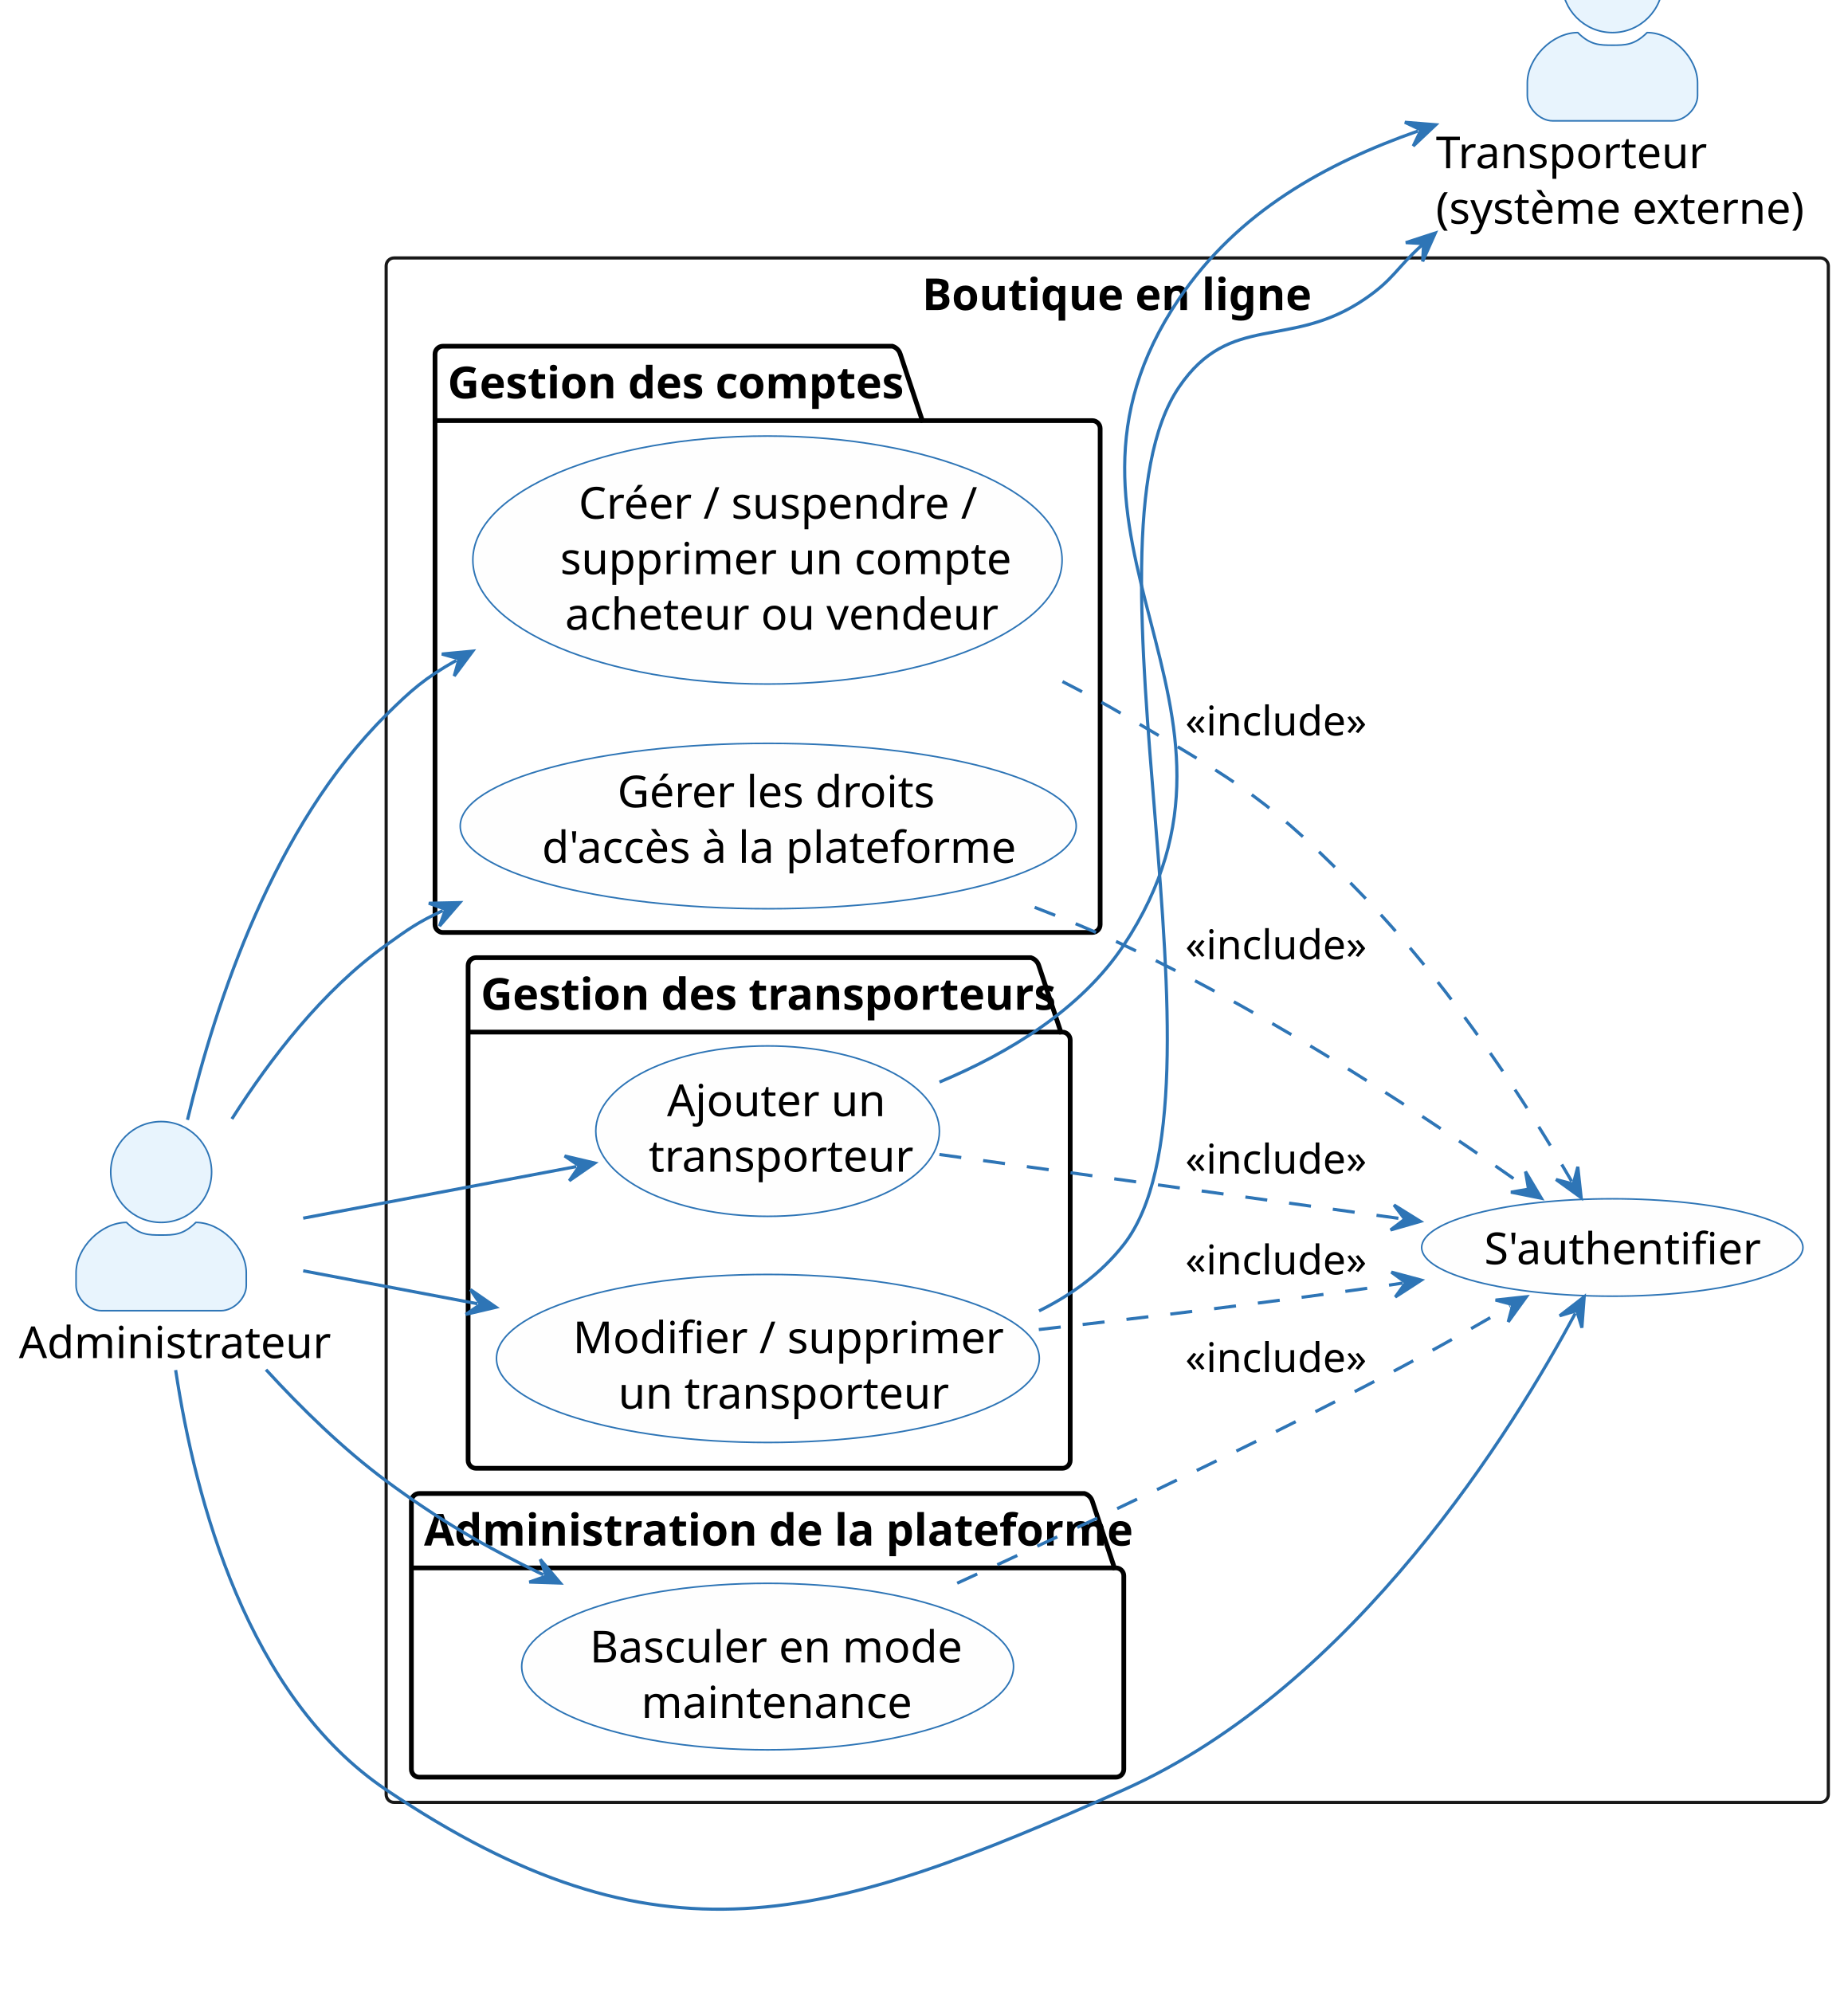
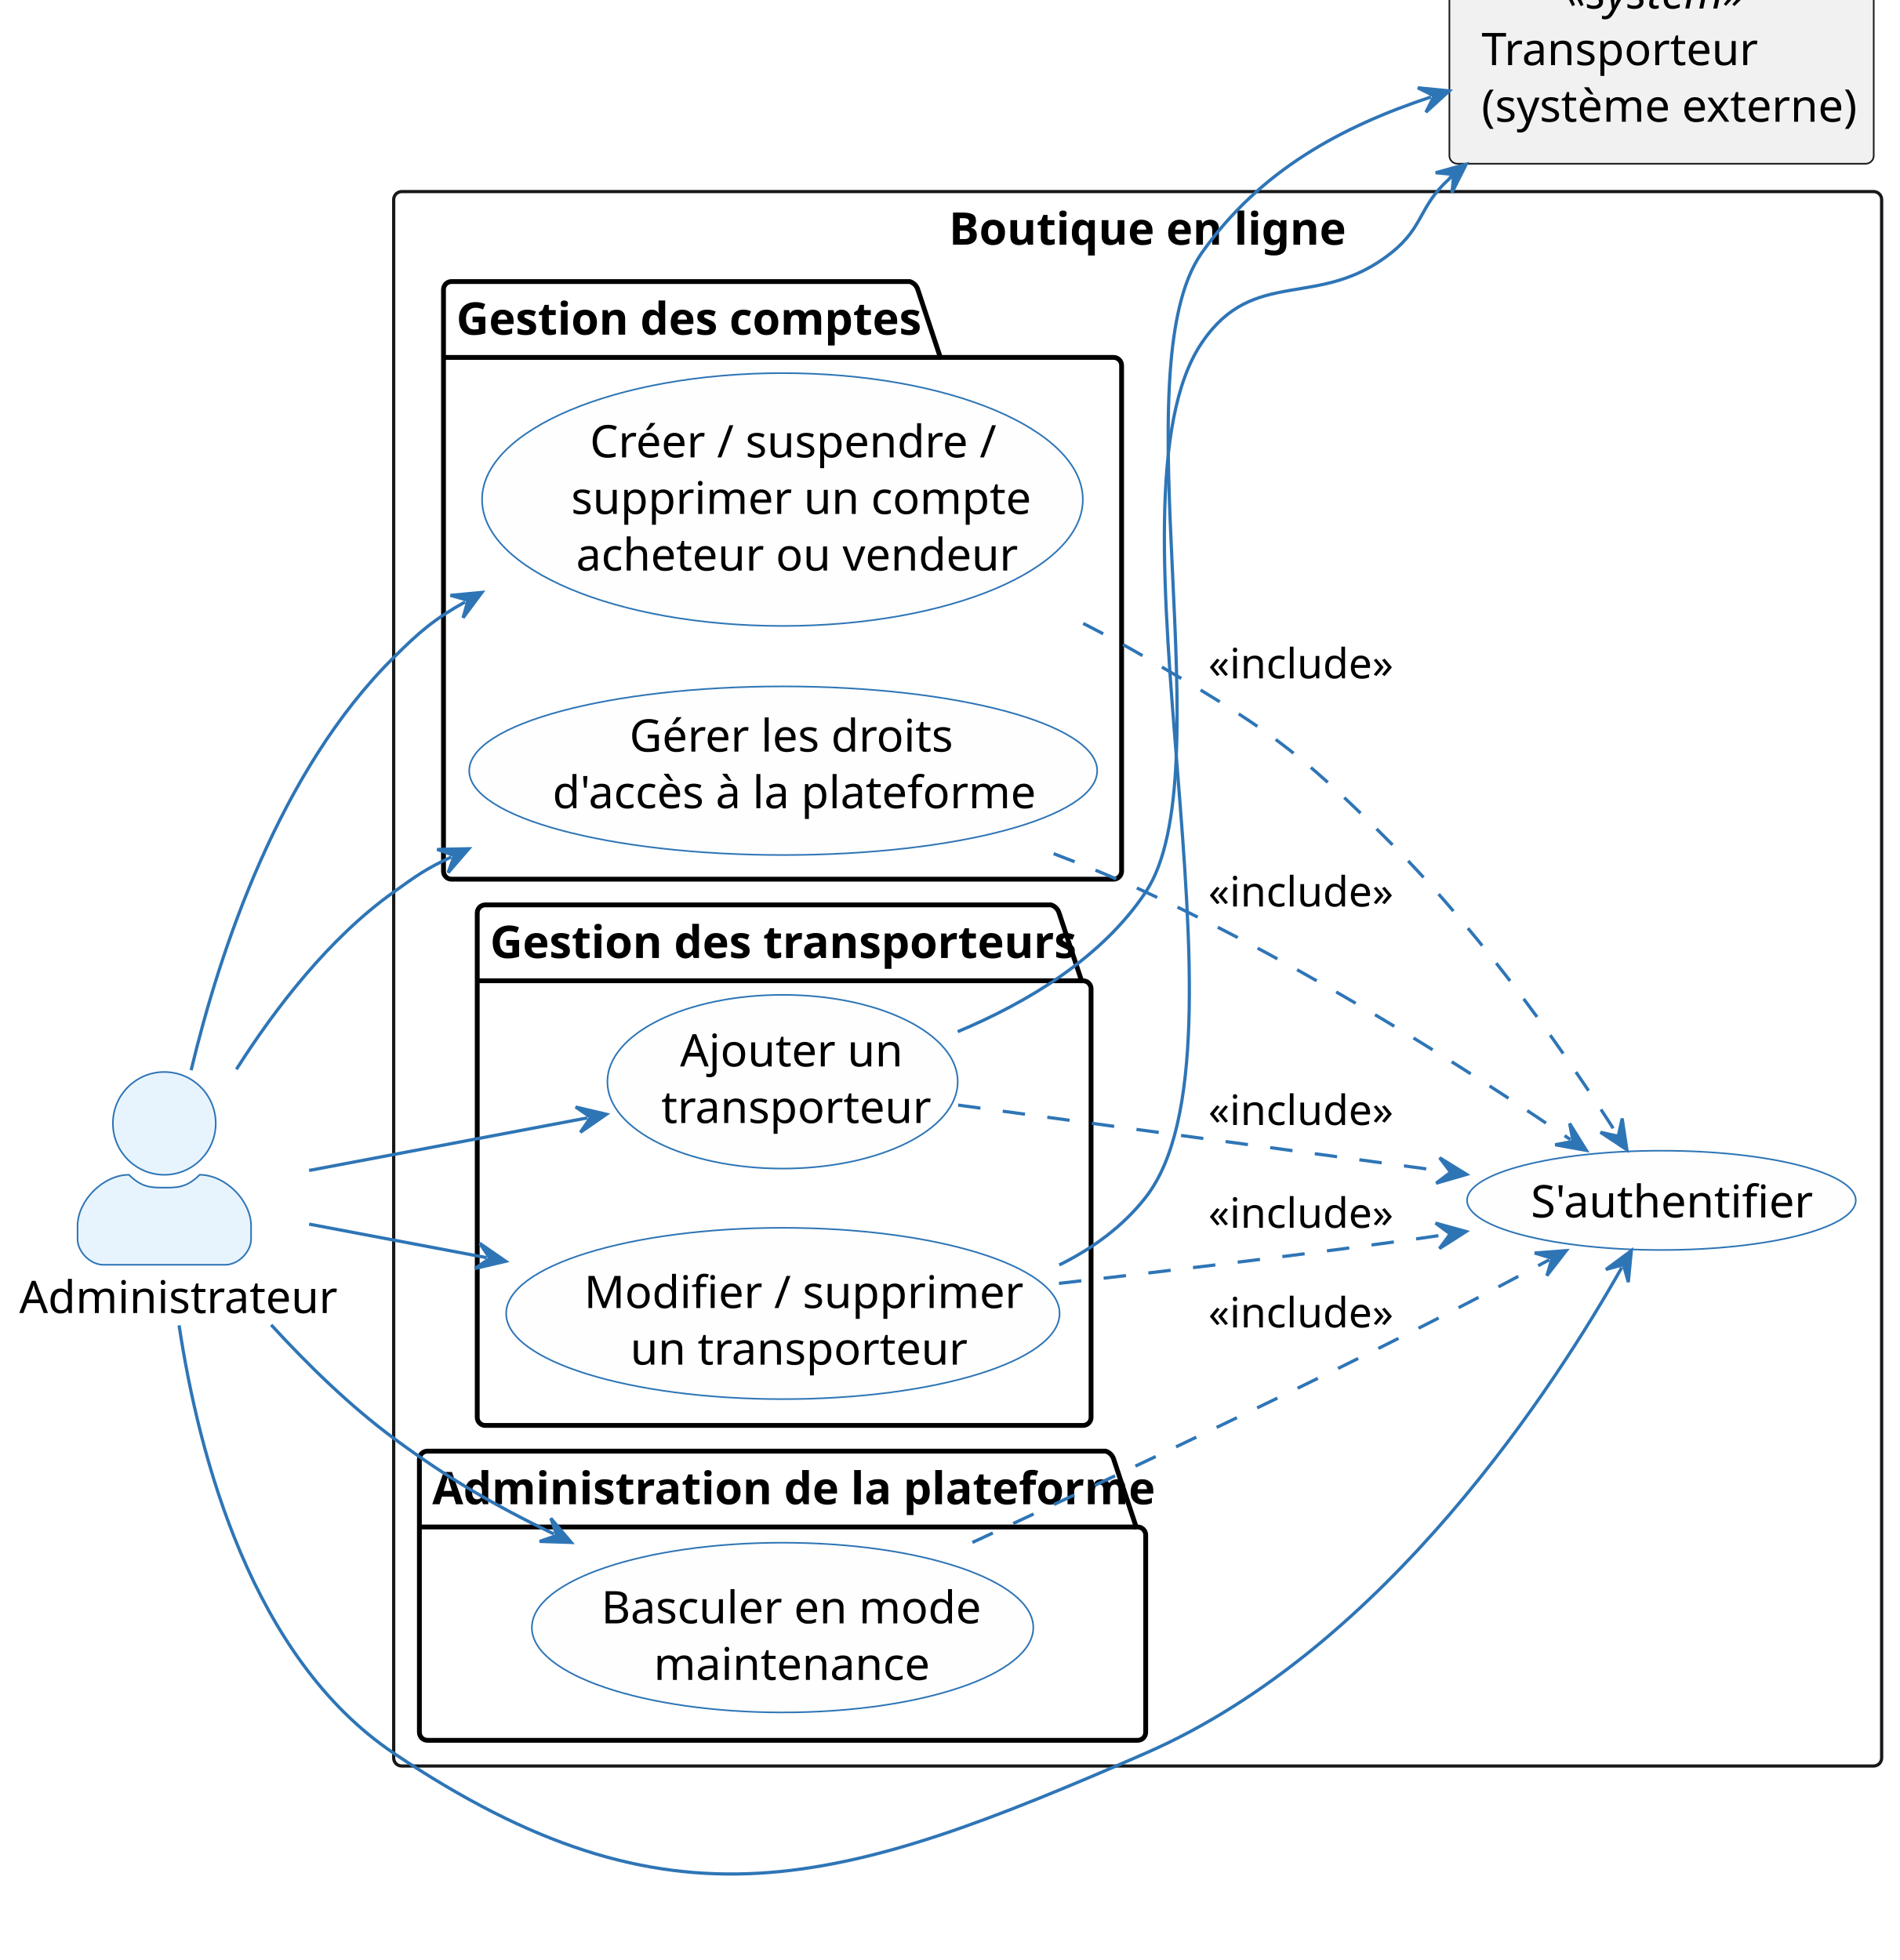
- <svg xmlns="http://www.w3.org/2000/svg" contentStyleType="text/css" data-diagram-type="DESCRIPTION" height="632px" preserveAspectRatio="none" style="width:586px;height:632px;background:#FFFFFF;" version="1.1" viewBox="0 0 586 632" width="586px" zoomAndPan="magnify">
+ <svg xmlns="http://www.w3.org/2000/svg" contentStyleType="text/css" data-diagram-type="DESCRIPTION" height="610px" preserveAspectRatio="none" style="width:591px;height:610px;background:#FFFFFF;" version="1.1" viewBox="0 0 591 610" width="591px" zoomAndPan="magnify">
  <defs />
  <g>
    <g class="cluster" data-qualified-name="Boutique en ligne" data-source-line="17" id="ent0004">
-       <rect fill="none" height="490" rx="2.5" ry="2.5" style="stroke:#181818;stroke-width:1;" width="457.5" x="122.5" y="81.84" />
-       <text fill="#000000" font-family="sans-serif" font-size="14" font-weight="bold" lengthAdjust="spacing" textLength="117.441" x="292.529" y="98.373">Boutique en ligne</text>
+       <rect fill="none" height="490" rx="2.5" ry="2.5" style="stroke:#181818;stroke-width:1;" width="463" x="122.5" y="59.626" />
+       <text fill="#000000" font-family="sans-serif" font-size="14" font-weight="bold" lengthAdjust="spacing" textLength="117.441" x="295.279" y="76.159">Boutique en ligne</text>
    </g>
    <g class="cluster" data-qualified-name="Boutique en ligne.Gestion des comptes" data-source-line="19" id="ent0006">
-       <path d="M140.5,109.84 L283.093,109.84 A3.75,3.75 0 0 1 285.593,112.34 L292.593,133.449 L346.5,133.449 A2.5,2.5 0 0 1 349,135.949 L349,293.34 A2.5,2.5 0 0 1 346.5,295.84 L140.5,295.84 A2.5,2.5 0 0 1 138,293.34 L138,112.34 A2.5,2.5 0 0 1 140.5,109.84" fill="none" style="stroke:#000000;stroke-width:1.5;" />
-       <line style="stroke:#000000;stroke-width:1.5;" x1="138" x2="292.593" y1="133.449" y2="133.449" />
-       <text fill="#000000" font-family="sans-serif" font-size="14" font-weight="bold" lengthAdjust="spacing" textLength="141.593" x="142" y="126.373">Gestion des comptes</text>
+       <path d="M140.5,87.626 L283.093,87.626 A3.75,3.75 0 0 1 285.593,90.126 L292.593,111.235 L346.5,111.235 A2.5,2.5 0 0 1 349,113.735 L349,271.126 A2.5,2.5 0 0 1 346.5,273.626 L140.5,273.626 A2.5,2.5 0 0 1 138,271.126 L138,90.126 A2.5,2.5 0 0 1 140.5,87.626" fill="none" style="stroke:#000000;stroke-width:1.5;" />
+       <line style="stroke:#000000;stroke-width:1.5;" x1="138" x2="292.593" y1="111.235" y2="111.235" />
+       <text fill="#000000" font-family="sans-serif" font-size="14" font-weight="bold" lengthAdjust="spacing" textLength="141.593" x="142" y="104.159">Gestion des comptes</text>
    </g>
    <g class="cluster" data-qualified-name="Boutique en ligne.Gestion des transporteurs" data-source-line="23" id="ent0009">
-       <path d="M151,303.84 L327.041,303.84 A3.75,3.75 0 0 1 329.541,306.34 L336.541,327.449 L337,327.449 A2.5,2.5 0 0 1 339.5,329.949 L339.5,463.34 A2.5,2.5 0 0 1 337,465.84 L151,465.84 A2.5,2.5 0 0 1 148.5,463.34 L148.5,306.34 A2.5,2.5 0 0 1 151,303.84" fill="none" style="stroke:#000000;stroke-width:1.5;" />
-       <line style="stroke:#000000;stroke-width:1.5;" x1="148.5" x2="336.541" y1="327.449" y2="327.449" />
-       <text fill="#000000" font-family="sans-serif" font-size="14" font-weight="bold" lengthAdjust="spacing" textLength="175.041" x="152.5" y="320.373">Gestion des transporteurs</text>
+       <path d="M151,281.626 L327.041,281.626 A3.75,3.75 0 0 1 329.541,284.126 L336.541,305.235 L337,305.235 A2.5,2.5 0 0 1 339.5,307.735 L339.5,441.126 A2.5,2.5 0 0 1 337,443.626 L151,443.626 A2.5,2.5 0 0 1 148.5,441.126 L148.5,284.126 A2.5,2.5 0 0 1 151,281.626" fill="none" style="stroke:#000000;stroke-width:1.5;" />
+       <line style="stroke:#000000;stroke-width:1.5;" x1="148.5" x2="336.541" y1="305.235" y2="305.235" />
+       <text fill="#000000" font-family="sans-serif" font-size="14" font-weight="bold" lengthAdjust="spacing" textLength="175.041" x="152.5" y="298.159">Gestion des transporteurs</text>
    </g>
    <g class="cluster" data-qualified-name="Boutique en ligne.Administration de la plateforme" data-source-line="27" id="ent0012">
-       <path d="M133,473.84 L344.034,473.84 A3.75,3.75 0 0 1 346.534,476.34 L353.534,497.449 L354,497.449 A2.5,2.5 0 0 1 356.5,499.949 L356.5,561.34 A2.5,2.5 0 0 1 354,563.84 L133,563.84 A2.5,2.5 0 0 1 130.5,561.34 L130.5,476.34 A2.5,2.5 0 0 1 133,473.84" fill="none" style="stroke:#000000;stroke-width:1.5;" />
-       <line style="stroke:#000000;stroke-width:1.5;" x1="130.5" x2="353.534" y1="497.449" y2="497.449" />
-       <text fill="#000000" font-family="sans-serif" font-size="14" font-weight="bold" lengthAdjust="spacing" textLength="210.034" x="134.5" y="490.373">Administration de la plateforme</text>
+       <path d="M133,451.626 L344.034,451.626 A3.75,3.75 0 0 1 346.534,454.126 L353.534,475.235 L354,475.235 A2.5,2.5 0 0 1 356.5,477.735 L356.5,539.126 A2.5,2.5 0 0 1 354,541.626 L133,541.626 A2.5,2.5 0 0 1 130.5,539.126 L130.5,454.126 A2.5,2.5 0 0 1 133,451.626" fill="none" style="stroke:#000000;stroke-width:1.5;" />
+       <line style="stroke:#000000;stroke-width:1.5;" x1="130.5" x2="353.534" y1="475.235" y2="475.235" />
+       <text fill="#000000" font-family="sans-serif" font-size="14" font-weight="bold" lengthAdjust="spacing" textLength="210.034" x="134.5" y="468.159">Administration de la plateforme</text>
    </g>
    <g class="entity" data-qualified-name="Admin" data-source-line="14" id="ent0002">
-       <ellipse cx="51.127" cy="371.84" fill="#E8F4FD" rx="16" ry="16" style="stroke:#2E75B6;stroke-width:0.5;" />
-       <path d="M51.127,391.84 C55.127,391.84 58.127,391.84 62.127,387.84 C70.127,387.84 78.127,395.84 78.127,403.84 L78.127,407.84 C78.127,411.84 74.127,415.84 70.127,415.84 L32.127,415.84 C28.127,415.84 24.127,411.84 24.127,407.84 L24.127,403.84 C24.127,395.84 32.127,387.84 40.127,387.84 C44.127,391.84 47.127,391.84 51.127,391.84" fill="#E8F4FD" style="stroke:#2E75B6;stroke-width:0.5;" />
-       <text fill="#000000" font-family="sans-serif" font-size="14" lengthAdjust="spacing" textLength="90.255" x="6" y="430.873">Administrateur</text>
+       <ellipse cx="51.127" cy="349.626" fill="#E8F4FD" rx="16" ry="16" style="stroke:#2E75B6;stroke-width:0.5;" />
+       <path d="M51.127,369.626 C55.127,369.626 58.127,369.626 62.127,365.626 C70.127,365.626 78.127,373.626 78.127,381.626 L78.127,385.626 C78.127,389.626 74.127,393.626 70.127,393.626 L32.127,393.626 C28.127,393.626 24.127,389.626 24.127,385.626 L24.127,381.626 C24.127,373.626 32.127,365.626 40.127,365.626 C44.127,369.626 47.127,369.626 51.127,369.626" fill="#E8F4FD" style="stroke:#2E75B6;stroke-width:0.5;" />
+       <text fill="#000000" font-family="sans-serif" font-size="14" lengthAdjust="spacing" textLength="90.255" x="6" y="408.659">Administrateur</text>
    </g>
    <g class="entity" data-qualified-name="Carrier" data-source-line="15" id="ent0003">
-       <ellipse cx="511.517" cy="-5.66" fill="#E8F4FD" rx="16" ry="16" style="stroke:#2E75B6;stroke-width:0.5;" />
-       <path d="M511.517,14.34 C515.517,14.34 518.517,14.34 522.517,10.34 C530.517,10.34 538.517,18.34 538.517,26.34 L538.517,30.34 C538.517,34.34 534.517,38.34 530.517,38.34 L492.517,38.34 C488.517,38.34 484.517,34.34 484.517,30.34 L484.517,26.34 C484.517,18.34 492.517,10.34 500.517,10.34 C504.517,14.34 507.517,14.34 511.517,14.34" fill="#E8F4FD" style="stroke:#2E75B6;stroke-width:0.5;" />
-       <text fill="#000000" font-family="sans-serif" font-size="14" lengthAdjust="spacing" textLength="80.144" x="455.5" y="53.373">Transporteur</text>
-       <text fill="#000000" font-family="sans-serif" font-size="14" lengthAdjust="spacing" textLength="112.034" x="455.5" y="70.983">(système externe)</text>
+       <rect fill="#F1F1F1" height="72.828" rx="2.5" ry="2.5" style="stroke:#181818;stroke-width:0.5;" width="132.034" x="451" y="-21.874" />
+       <text fill="#000000" font-family="sans-serif" font-size="14" font-style="italic" lengthAdjust="spacing" textLength="59.91" x="487.062" y="2.659">«system»</text>
+       <text fill="#000000" font-family="sans-serif" font-size="14" lengthAdjust="spacing" textLength="80.144" x="461" y="20.268">Transporteur</text>
+       <text fill="#000000" font-family="sans-serif" font-size="14" lengthAdjust="spacing" textLength="112.034" x="461" y="37.878">(système externe)</text>
    </g>
    <g class="entity" data-qualified-name="Boutique en ligne.UC_A0" data-source-line="18" id="ent0005">
-       <ellipse cx="511.473" cy="395.792" fill="#FEFEFE" rx="60.473" ry="15.452" style="stroke:#2E75B6;stroke-width:0.5;" />
-       <text fill="#000000" font-family="sans-serif" font-size="14" lengthAdjust="spacing" textLength="81.279" x="470.834" y="401.096">S'authentifier</text>
+       <ellipse cx="516.973" cy="373.577" fill="#FEFEFE" rx="60.473" ry="15.452" style="stroke:#2E75B6;stroke-width:0.5;" />
+       <text fill="#000000" font-family="sans-serif" font-size="14" lengthAdjust="spacing" textLength="81.279" x="476.334" y="378.882">S'authentifier</text>
    </g>
    <g class="entity" data-qualified-name="Boutique en ligne.Gestion des comptes.UC_A1" data-source-line="20" id="ent0007">
-       <ellipse cx="243.466" cy="177.683" fill="#FEFEFE" rx="93.466" ry="39.343" style="stroke:#2E75B6;stroke-width:0.5;" />
-       <text fill="#000000" font-family="sans-serif" font-size="14" lengthAdjust="spacing" textLength="119.834" x="183.549" y="164.563">Créer / suspendre /</text>
-       <text fill="#000000" font-family="sans-serif" font-size="14" lengthAdjust="spacing" textLength="131.503" x="177.714" y="182.173">supprimer un compte</text>
-       <text fill="#000000" font-family="sans-serif" font-size="14" lengthAdjust="spacing" textLength="128.427" x="179.252" y="199.782">acheteur ou vendeur</text>
+       <ellipse cx="243.466" cy="155.468" fill="#FEFEFE" rx="93.466" ry="39.343" style="stroke:#2E75B6;stroke-width:0.5;" />
+       <text fill="#000000" font-family="sans-serif" font-size="14" lengthAdjust="spacing" textLength="119.834" x="183.549" y="142.349">Créer / suspendre /</text>
+       <text fill="#000000" font-family="sans-serif" font-size="14" lengthAdjust="spacing" textLength="131.503" x="177.714" y="159.958">supprimer un compte</text>
+       <text fill="#000000" font-family="sans-serif" font-size="14" lengthAdjust="spacing" textLength="128.427" x="179.252" y="177.568">acheteur ou vendeur</text>
    </g>
    <g class="entity" data-qualified-name="Boutique en ligne.Gestion des comptes.UC_A1b" data-source-line="21" id="ent0008">
-       <ellipse cx="243.705" cy="262.079" fill="#FEFEFE" rx="97.705" ry="26.239" style="stroke:#2E75B6;stroke-width:0.5;" />
-       <text fill="#000000" font-family="sans-serif" font-size="14" lengthAdjust="spacing" textLength="95.696" x="195.857" y="256.134">Gérer les droits</text>
-       <text fill="#000000" font-family="sans-serif" font-size="14" lengthAdjust="spacing" textLength="143.527" x="171.941" y="273.743">d'accès à la plateforme</text>
+       <ellipse cx="243.705" cy="239.864" fill="#FEFEFE" rx="97.705" ry="26.239" style="stroke:#2E75B6;stroke-width:0.5;" />
+       <text fill="#000000" font-family="sans-serif" font-size="14" lengthAdjust="spacing" textLength="95.696" x="195.857" y="233.919">Gérer les droits</text>
+       <text fill="#000000" font-family="sans-serif" font-size="14" lengthAdjust="spacing" textLength="143.527" x="171.941" y="251.529">d'accès à la plateforme</text>
    </g>
    <g class="entity" data-qualified-name="Boutique en ligne.Gestion des transporteurs.UC_A2a" data-source-line="24" id="ent0010">
-       <ellipse cx="243.507" cy="358.872" fill="#FEFEFE" rx="54.507" ry="27.032" style="stroke:#2E75B6;stroke-width:0.5;" />
-       <text fill="#000000" font-family="sans-serif" font-size="14" lengthAdjust="spacing" textLength="63.82" x="211.597" y="354.117">Ajouter un</text>
-       <text fill="#000000" font-family="sans-serif" font-size="14" lengthAdjust="spacing" textLength="75.482" x="205.766" y="371.726">transporteur</text>
+       <ellipse cx="243.507" cy="336.658" fill="#FEFEFE" rx="54.507" ry="27.032" style="stroke:#2E75B6;stroke-width:0.5;" />
+       <text fill="#000000" font-family="sans-serif" font-size="14" lengthAdjust="spacing" textLength="63.82" x="211.597" y="331.903">Ajouter un</text>
+       <text fill="#000000" font-family="sans-serif" font-size="14" lengthAdjust="spacing" textLength="75.482" x="205.766" y="349.512">transporteur</text>
    </g>
    <g class="entity" data-qualified-name="Boutique en ligne.Gestion des transporteurs.UC_A2b" data-source-line="25" id="ent0011">
-       <ellipse cx="243.6" cy="430.999" fill="#FEFEFE" rx="86.1" ry="26.659" style="stroke:#2E75B6;stroke-width:0.5;" />
-       <text fill="#000000" font-family="sans-serif" font-size="14" lengthAdjust="spacing" textLength="123.703" x="181.748" y="429.308">Modifier / supprimer</text>
-       <text fill="#000000" font-family="sans-serif" font-size="14" lengthAdjust="spacing" textLength="94.944" x="196.128" y="446.917">un transporteur</text>
+       <ellipse cx="243.6" cy="408.785" fill="#FEFEFE" rx="86.1" ry="26.659" style="stroke:#2E75B6;stroke-width:0.5;" />
+       <text fill="#000000" font-family="sans-serif" font-size="14" lengthAdjust="spacing" textLength="123.703" x="181.748" y="407.094">Modifier / supprimer</text>
+       <text fill="#000000" font-family="sans-serif" font-size="14" lengthAdjust="spacing" textLength="94.944" x="196.128" y="424.703">un transporteur</text>
    </g>
    <g class="entity" data-qualified-name="Boutique en ligne.Administration de la plateforme.UC_A3" data-source-line="28" id="ent0013">
-       <ellipse cx="243.513" cy="528.753" fill="#FEFEFE" rx="78.013" ry="26.412" style="stroke:#2E75B6;stroke-width:0.5;" />
-       <text fill="#000000" font-family="sans-serif" font-size="14" lengthAdjust="spacing" textLength="112.841" x="187.093" y="527.433">Basculer en mode</text>
-       <text fill="#000000" font-family="sans-serif" font-size="14" lengthAdjust="spacing" textLength="80.165" x="203.431" y="545.042">maintenance</text>
+       <ellipse cx="243.513" cy="506.538" fill="#FEFEFE" rx="78.013" ry="26.412" style="stroke:#2E75B6;stroke-width:0.5;" />
+       <text fill="#000000" font-family="sans-serif" font-size="14" lengthAdjust="spacing" textLength="112.841" x="187.093" y="505.219">Basculer en mode</text>
+       <text fill="#000000" font-family="sans-serif" font-size="14" lengthAdjust="spacing" textLength="80.165" x="203.431" y="522.828">maintenance</text>
    </g>
    <g class="link" data-entity-1="ent0002" data-entity-2="ent0005" data-link-type="dependency" id="lnk14">
-       <polygon fill="#2E75B6" points="502.558,411.427,494.774,417.46,500.191,415.831,501.821,421.248,502.558,411.427" style="stroke:#2E75B6;stroke-width:1;" />
-       <path d="M55.725,434.689 C61.941,475.892 78.494,538.253 122.5,567.84 C208.807,625.867 261.551,610.274 356.5,567.84 C430.235,534.887 480.464,452.533 499.718,416.712" fill="none" style="stroke:#2E75B6;stroke-width:1;" />
+       <polygon fill="#2E75B6" points="507.617,389.23,499.705,395.095,505.156,393.582,506.669,399.033,507.617,389.23" style="stroke:#2E75B6;stroke-width:1;" />
+       <path d="M55.725,412.475 C61.941,453.678 78.494,516.039 122.5,545.626 C208.807,603.653 261.183,587.228 356.5,545.626 C431.708,512.8 484.385,430.311 504.663,394.452" fill="none" style="stroke:#2E75B6;stroke-width:1;" />
    </g>
    <g class="link" data-entity-1="ent0002" data-entity-2="ent0007" data-link-type="dependency" id="lnk15">
-       <polygon fill="#2E75B6" points="149.974,206.582,140.169,207.511,145.617,209.035,144.094,214.483,149.974,206.582" style="stroke:#2E75B6;stroke-width:1;" />
-       <path d="M59.473,355.292 C68.459,317.76 86.991,262.008 122.5,226.84 C130.494,218.923 134.715,215.172 144.746,209.525" fill="none" style="stroke:#2E75B6;stroke-width:1;" />
+       <polygon fill="#2E75B6" points="149.974,184.368,140.169,185.297,145.617,186.82,144.094,192.268,149.974,184.368" style="stroke:#2E75B6;stroke-width:1;" />
+       <path d="M59.473,333.077 C68.459,295.546 86.991,239.793 122.5,204.626 C130.494,196.708 134.715,192.957 144.746,187.311" fill="none" style="stroke:#2E75B6;stroke-width:1;" />
    </g>
    <g class="link" data-entity-1="ent0002" data-entity-2="ent0008" data-link-type="dependency" id="lnk16">
-       <polygon fill="#2E75B6" points="145.878,286.363,136.031,286.571,141.353,288.49,139.434,293.811,145.878,286.363" style="stroke:#2E75B6;stroke-width:1;" />
-       <path d="M73.561,355.009 C85.689,335.919 102.434,314.151 122.5,299.84 C129.706,294.701 132.204,292.789 140.448,288.915" fill="none" style="stroke:#2E75B6;stroke-width:1;" />
+       <polygon fill="#2E75B6" points="145.878,264.149,136.031,264.356,141.353,266.275,139.434,271.597,145.878,264.149" style="stroke:#2E75B6;stroke-width:1;" />
+       <path d="M73.561,332.795 C85.689,313.705 102.434,291.936 122.5,277.626 C129.706,272.487 132.204,270.575 140.448,266.701" fill="none" style="stroke:#2E75B6;stroke-width:1;" />
    </g>
    <g class="link" data-entity-1="ent0002" data-entity-2="ent0010" data-link-type="dependency" id="lnk17">
-       <polygon fill="#2E75B6" points="188.706,369.006,179.12,366.747,183.793,369.934,180.605,374.608,188.706,369.006" style="stroke:#2E75B6;stroke-width:1;" />
-       <path d="M96.183,386.49 C123.772,381.277 153.579,375.644 182.81,370.12" fill="none" style="stroke:#2E75B6;stroke-width:1;" />
+       <polygon fill="#2E75B6" points="188.706,346.791,179.12,344.532,183.793,347.72,180.605,352.393,188.706,346.791" style="stroke:#2E75B6;stroke-width:1;" />
+       <path d="M96.183,364.276 C123.772,359.063 153.579,353.43 182.81,347.906" fill="none" style="stroke:#2E75B6;stroke-width:1;" />
    </g>
    <g class="link" data-entity-1="ent0002" data-entity-2="ent0011" data-link-type="dependency" id="lnk18">
-       <polygon fill="#2E75B6" points="157.349,414.748,149.248,409.147,152.436,413.82,147.762,417.008,157.349,414.748" style="stroke:#2E75B6;stroke-width:1;" />
-       <path d="M96.183,403.19 C114.429,406.638 130.328,409.642 151.453,413.634" fill="none" style="stroke:#2E75B6;stroke-width:1;" />
+       <polygon fill="#2E75B6" points="157.349,392.534,149.248,386.933,152.436,391.606,147.762,394.793,157.349,392.534" style="stroke:#2E75B6;stroke-width:1;" />
+       <path d="M96.183,380.975 C114.429,384.423 130.328,387.428 151.453,391.42" fill="none" style="stroke:#2E75B6;stroke-width:1;" />
    </g>
    <g class="link" data-entity-1="ent0002" data-entity-2="ent0013" data-link-type="dependency" id="lnk19">
-       <polygon fill="#2E75B6" points="177.759,502.258,171.399,494.738,173.258,500.08,167.915,501.939,177.759,502.258" style="stroke:#2E75B6;stroke-width:1;" />
-       <path d="M84.382,434.545 C95.621,446.817 108.849,459.747 122.5,469.84 C139.301,482.261 153.719,490.628 172.357,499.645" fill="none" style="stroke:#2E75B6;stroke-width:1;" />
+       <polygon fill="#2E75B6" points="177.759,480.043,171.399,472.523,173.258,477.866,167.915,479.725,177.759,480.043" style="stroke:#2E75B6;stroke-width:1;" />
+       <path d="M84.382,412.331 C95.621,424.603 108.849,437.533 122.5,447.626 C139.301,460.047 153.719,468.414 172.357,477.43" fill="none" style="stroke:#2E75B6;stroke-width:1;" />
    </g>
    <g class="link" data-entity-1="ent0007" data-entity-2="ent0005" data-link-type="dependency" id="lnk20">
-       <polygon fill="#2E75B6" points="501.598,379.985,500.53,370.195,499.084,375.663,493.615,374.217,501.598,379.985" style="stroke:#2E75B6;stroke-width:1;" />
-       <path d="M337.056,216.239 C343.729,219.643 350.276,223.189 356.5,226.84 C393.301,248.43 403.427,254.084 433,284.84 C462.16,315.166 485.415,352.165 498.581,374.799" fill="none" style="stroke:#2E75B6;stroke-width:1;stroke-dasharray:7,7;" />
-       <text fill="#000000" font-family="sans-serif" font-size="13" lengthAdjust="spacing" textLength="55.656" x="376" y="233.335">«include»</text>
+       <polygon fill="#2E75B6" points="506.229,357.834,504.761,348.095,503.54,353.618,498.016,352.397,506.229,357.834" style="stroke:#2E75B6;stroke-width:1;" />
+       <path d="M337.056,194.024 C343.729,197.428 350.276,200.974 356.5,204.626 C393.301,226.216 402.93,232.355 433,262.626 C463.355,293.183 488.613,330.218 503.002,352.776" fill="none" style="stroke:#2E75B6;stroke-width:1;stroke-dasharray:7,7;" />
+       <text fill="#000000" font-family="sans-serif" font-size="13" lengthAdjust="spacing" textLength="55.656" x="376" y="211.121">«include»</text>
    </g>
    <g class="link" data-entity-1="ent0008" data-entity-2="ent0005" data-link-type="dependency" id="lnk21">
-       <polygon fill="#2E75B6" points="488.97,380.176,483.942,371.708,484.891,377.284,479.315,378.234,488.97,380.176" style="stroke:#2E75B6;stroke-width:1;" />
-       <path d="M328.224,287.865 C337.889,291.567 347.5,295.578 356.5,299.84 C406.33,323.437 455.103,356.163 484.075,376.706" fill="none" style="stroke:#2E75B6;stroke-width:1;stroke-dasharray:7,7;" />
-       <text fill="#000000" font-family="sans-serif" font-size="13" lengthAdjust="spacing" textLength="55.656" x="376" y="304.335">«include»</text>
+       <polygon fill="#2E75B6" points="493.61,358.025,488.416,349.657,489.475,355.214,483.918,356.272,493.61,358.025" style="stroke:#2E75B6;stroke-width:1;" />
+       <path d="M327.86,265.675 C337.637,269.385 347.373,273.391 356.5,277.626 C407.805,301.432 458.539,334.178 488.648,354.651" fill="none" style="stroke:#2E75B6;stroke-width:1;stroke-dasharray:7,7;" />
+       <text fill="#000000" font-family="sans-serif" font-size="13" lengthAdjust="spacing" textLength="55.656" x="376" y="282.121">«include»</text>
    </g>
    <g class="link" data-entity-1="ent0010" data-entity-2="ent0005" data-link-type="dependency" id="lnk22">
-       <polygon fill="#2E75B6" points="450.584,387.506,442.221,382.304,445.631,386.817,441.118,390.228,450.584,387.506" style="stroke:#2E75B6;stroke-width:1;" />
-       <path d="M298.009,366.283 C342.157,372.424 398.82,380.306 444.641,386.679" fill="none" style="stroke:#2E75B6;stroke-width:1;stroke-dasharray:7,7;" />
-       <text fill="#000000" font-family="sans-serif" font-size="13" lengthAdjust="spacing" textLength="55.656" x="376" y="372.335">«include»</text>
+       <polygon fill="#2E75B6" points="456.337,365.495,447.959,360.316,451.383,364.82,446.879,368.243,456.337,365.495" style="stroke:#2E75B6;stroke-width:1;" />
+       <path d="M298.14,343.936 C343.728,350.149 403.162,358.248 450.392,364.685" fill="none" style="stroke:#2E75B6;stroke-width:1;stroke-dasharray:7,7;" />
+       <text fill="#000000" font-family="sans-serif" font-size="13" lengthAdjust="spacing" textLength="55.656" x="376" y="350.121">«include»</text>
    </g>
    <g class="link" data-entity-1="ent0011" data-entity-2="ent0005" data-link-type="dependency" id="lnk23">
-       <polygon fill="#2E75B6" points="450.887,406.149,441.375,403.598,445.948,406.927,442.62,411.501,450.887,406.149" style="stroke:#2E75B6;stroke-width:1;" />
-       <path d="M329.537,421.829 C361.965,418.153 399.238,413.639 433,408.84 C438.808,408.014 438.925,408.034 444.961,407.082" fill="none" style="stroke:#2E75B6;stroke-width:1;stroke-dasharray:7,7;" />
-       <text fill="#000000" font-family="sans-serif" font-size="13" lengthAdjust="spacing" textLength="55.656" x="376" y="404.335">«include»</text>
+       <polygon fill="#2E75B6" points="456.198,383.279,446.703,380.664,451.254,384.024,447.894,388.575,456.198,383.279" style="stroke:#2E75B6;stroke-width:1;" />
+       <path d="M329.51,399.42 C361.934,395.721 399.213,391.241 433,386.626 C440.515,385.599 442.468,385.347 450.265,384.172" fill="none" style="stroke:#2E75B6;stroke-width:1;stroke-dasharray:7,7;" />
+       <text fill="#000000" font-family="sans-serif" font-size="13" lengthAdjust="spacing" textLength="55.656" x="376" y="382.121">«include»</text>
    </g>
    <g class="link" data-entity-1="ent0013" data-entity-2="ent0005" data-link-type="dependency" id="lnk24">
-       <polygon fill="#2E75B6" points="484.228,411.408,474.437,412.474,479.906,413.921,478.458,419.39,484.228,411.408" style="stroke:#2E75B6;stroke-width:1;" />
-       <path d="M303.644,502.302 C341.069,485.169 390.279,462.013 433,439.84 C450.303,430.86 464.161,423.076 479.041,414.424" fill="none" style="stroke:#2E75B6;stroke-width:1;stroke-dasharray:7,7;" />
-       <text fill="#000000" font-family="sans-serif" font-size="13" lengthAdjust="spacing" textLength="55.656" x="376" y="435.335">«include»</text>
+       <polygon fill="#2E75B6" points="487.361,389.228,477.54,389.97,482.958,391.597,481.331,397.015,487.361,389.228" style="stroke:#2E75B6;stroke-width:1;" />
+       <path d="M302.584,480.048 C340.025,462.708 389.639,439.341 433,417.626 C451.228,408.497 466.161,400.636 482.077,392.071" fill="none" style="stroke:#2E75B6;stroke-width:1;stroke-dasharray:7,7;" />
+       <text fill="#000000" font-family="sans-serif" font-size="13" lengthAdjust="spacing" textLength="55.656" x="376" y="413.121">«include»</text>
    </g>
    <g class="link" data-entity-1="ent0010" data-entity-2="ent0003" data-link-type="dependency" id="lnk25">
-       <polygon fill="#2E75B6" points="455.482,39.576,445.664,38.791,450.765,41.236,448.32,46.337,455.482,39.576" style="stroke:#2E75B6;stroke-width:1;" />
-       <path d="M298.033,343.31 C319.758,334.211 342.896,320.354 356.5,299.84 C407.037,223.631 322.824,170.621 374,94.84 C392.799,67.003 420.689,51.82 449.822,41.568" fill="none" style="stroke:#2E75B6;stroke-width:1;" />
+       <polygon fill="#2E75B6" points="450.974,28.288,441.173,27.325,446.229,29.862,443.691,34.918,450.974,28.288" style="stroke:#2E75B6;stroke-width:1;" />
+       <path d="M298.008,321.079 C319.729,311.977 342.87,298.122 356.5,277.626 C381.082,240.66 348.295,114.82 374,78.626 C392.084,53.162 417.06,39.536 445.279,30.177" fill="none" style="stroke:#2E75B6;stroke-width:1;" />
    </g>
    <g class="link" data-entity-1="ent0011" data-entity-2="ent0003" data-link-type="dependency" id="lnk26">
-       <polygon fill="#2E75B6" points="455.325,73.928,445.961,76.979,451.61,77.274,451.314,82.923,455.325,73.928" style="stroke:#2E75B6;stroke-width:1;" />
-       <path d="M329.618,415.91 C339.988,410.78 349.406,403.942 356.5,394.84 C393.733,347.066 340.002,172.968 374,122.84 C390.292,98.819 409.044,111.228 433,94.84 C442.082,88.627 442.856,85.24 451,77.84 C452.421,76.549 449.407,79.258 450.867,77.943" fill="none" style="stroke:#2E75B6;stroke-width:1;" />
+       <polygon fill="#2E75B6" points="456.223,51.131,446.73,53.757,452.36,54.307,451.81,59.937,456.223,51.131" style="stroke:#2E75B6;stroke-width:1;" />
+       <path d="M329.606,393.686 C339.978,388.558 349.4,381.723 356.5,372.626 C392.949,325.927 340.713,155.628 374,106.626 C390.31,82.616 410.338,96.762 433,78.626 C443.135,70.515 441.368,64.328 451,55.626 C452.683,54.105 449.794,56.416 451.588,54.942" fill="none" style="stroke:#2E75B6;stroke-width:1;" />
    </g>
  </g>
</svg>
